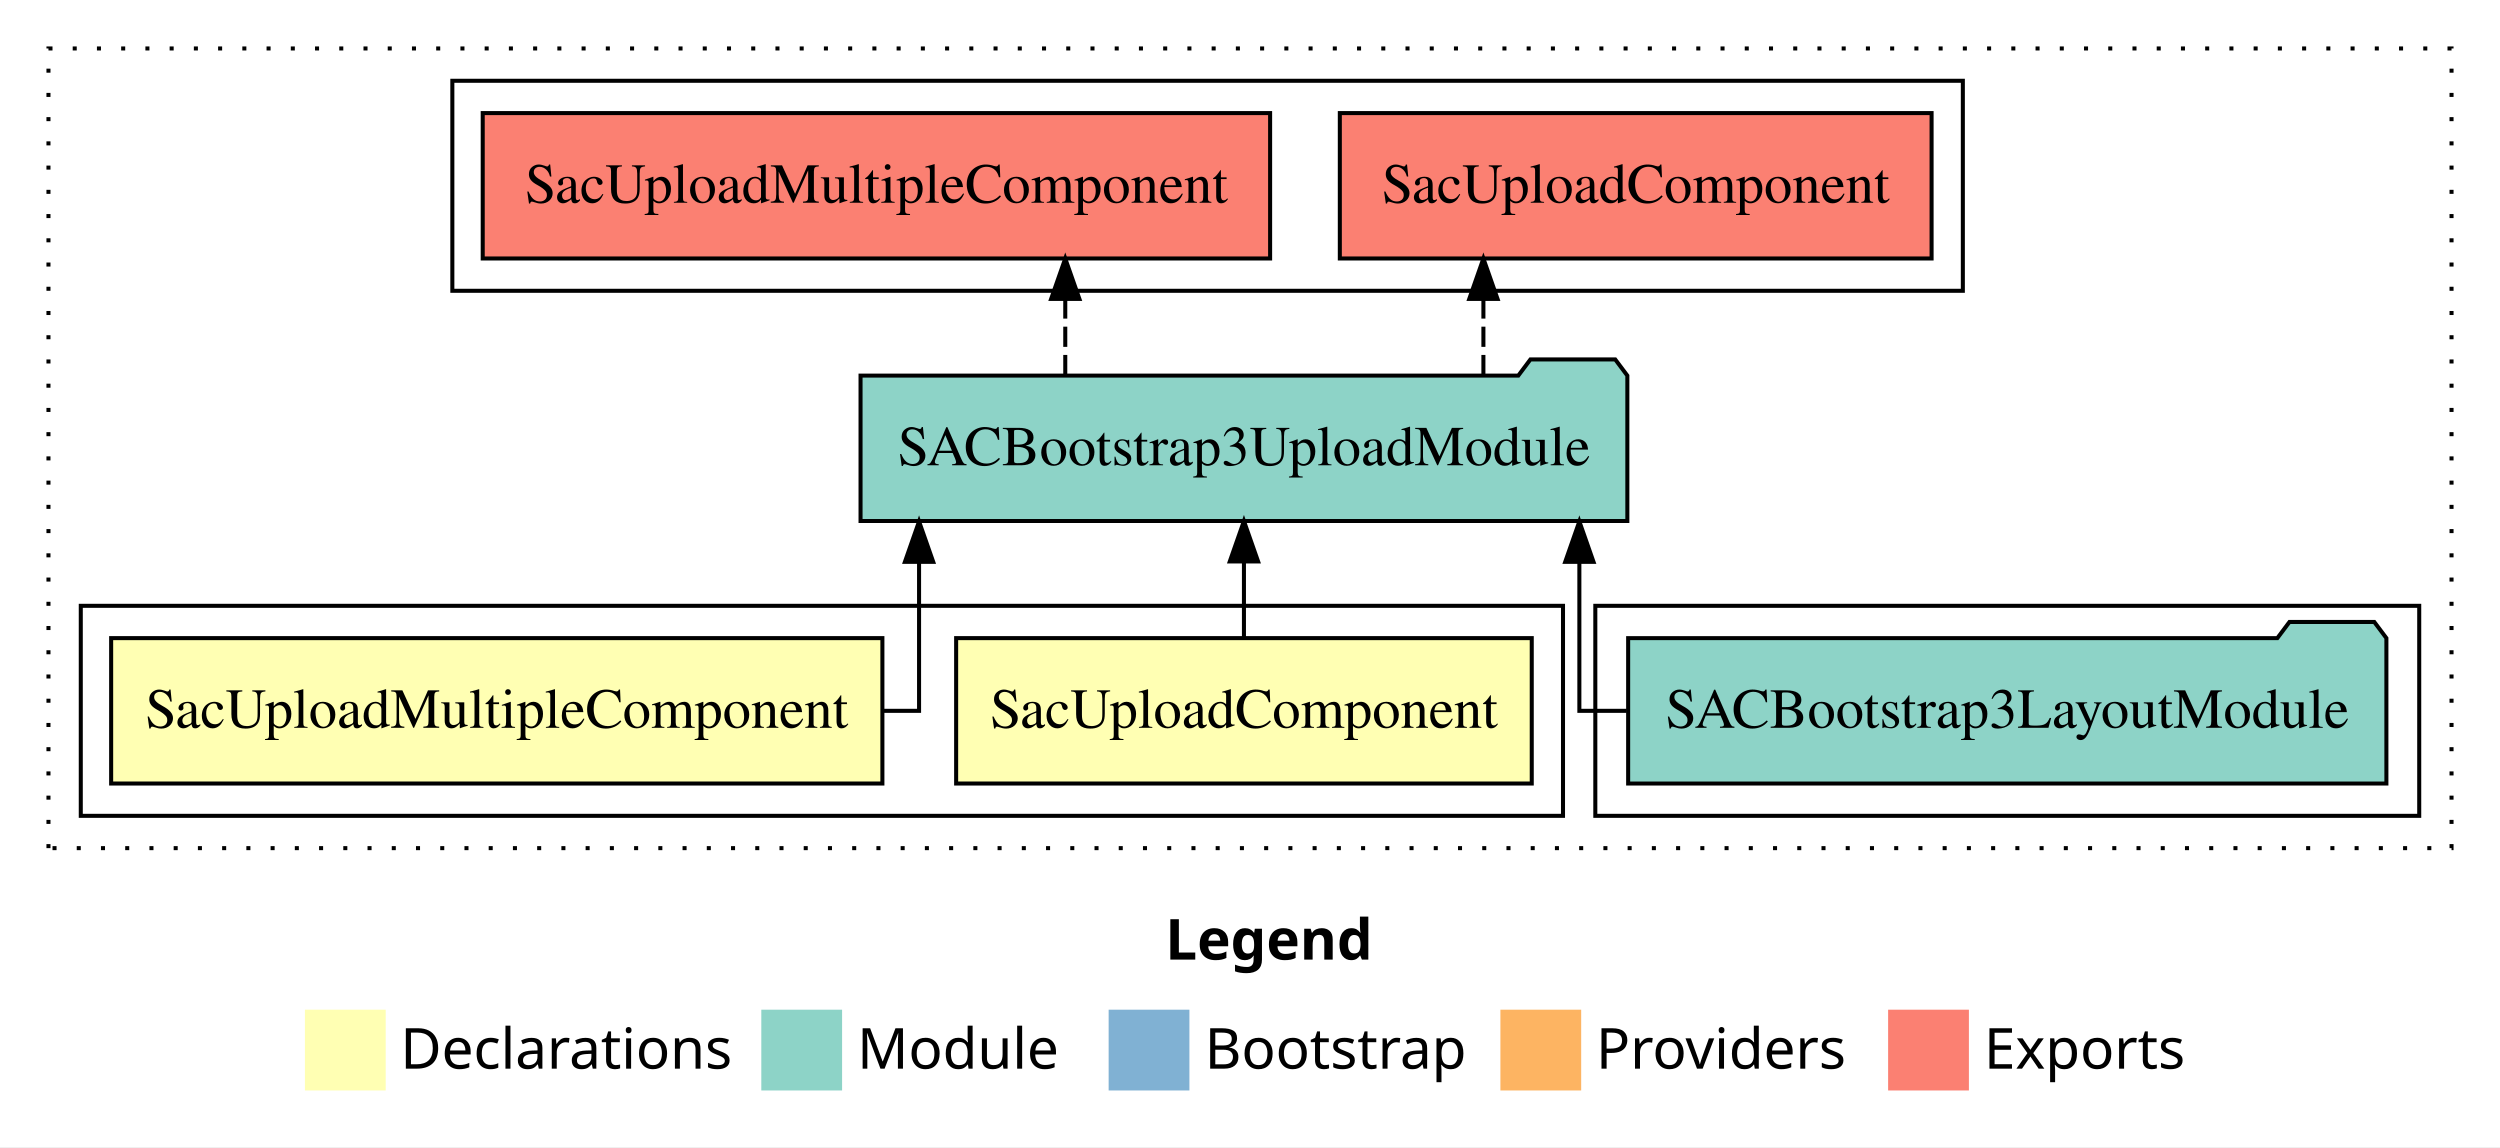
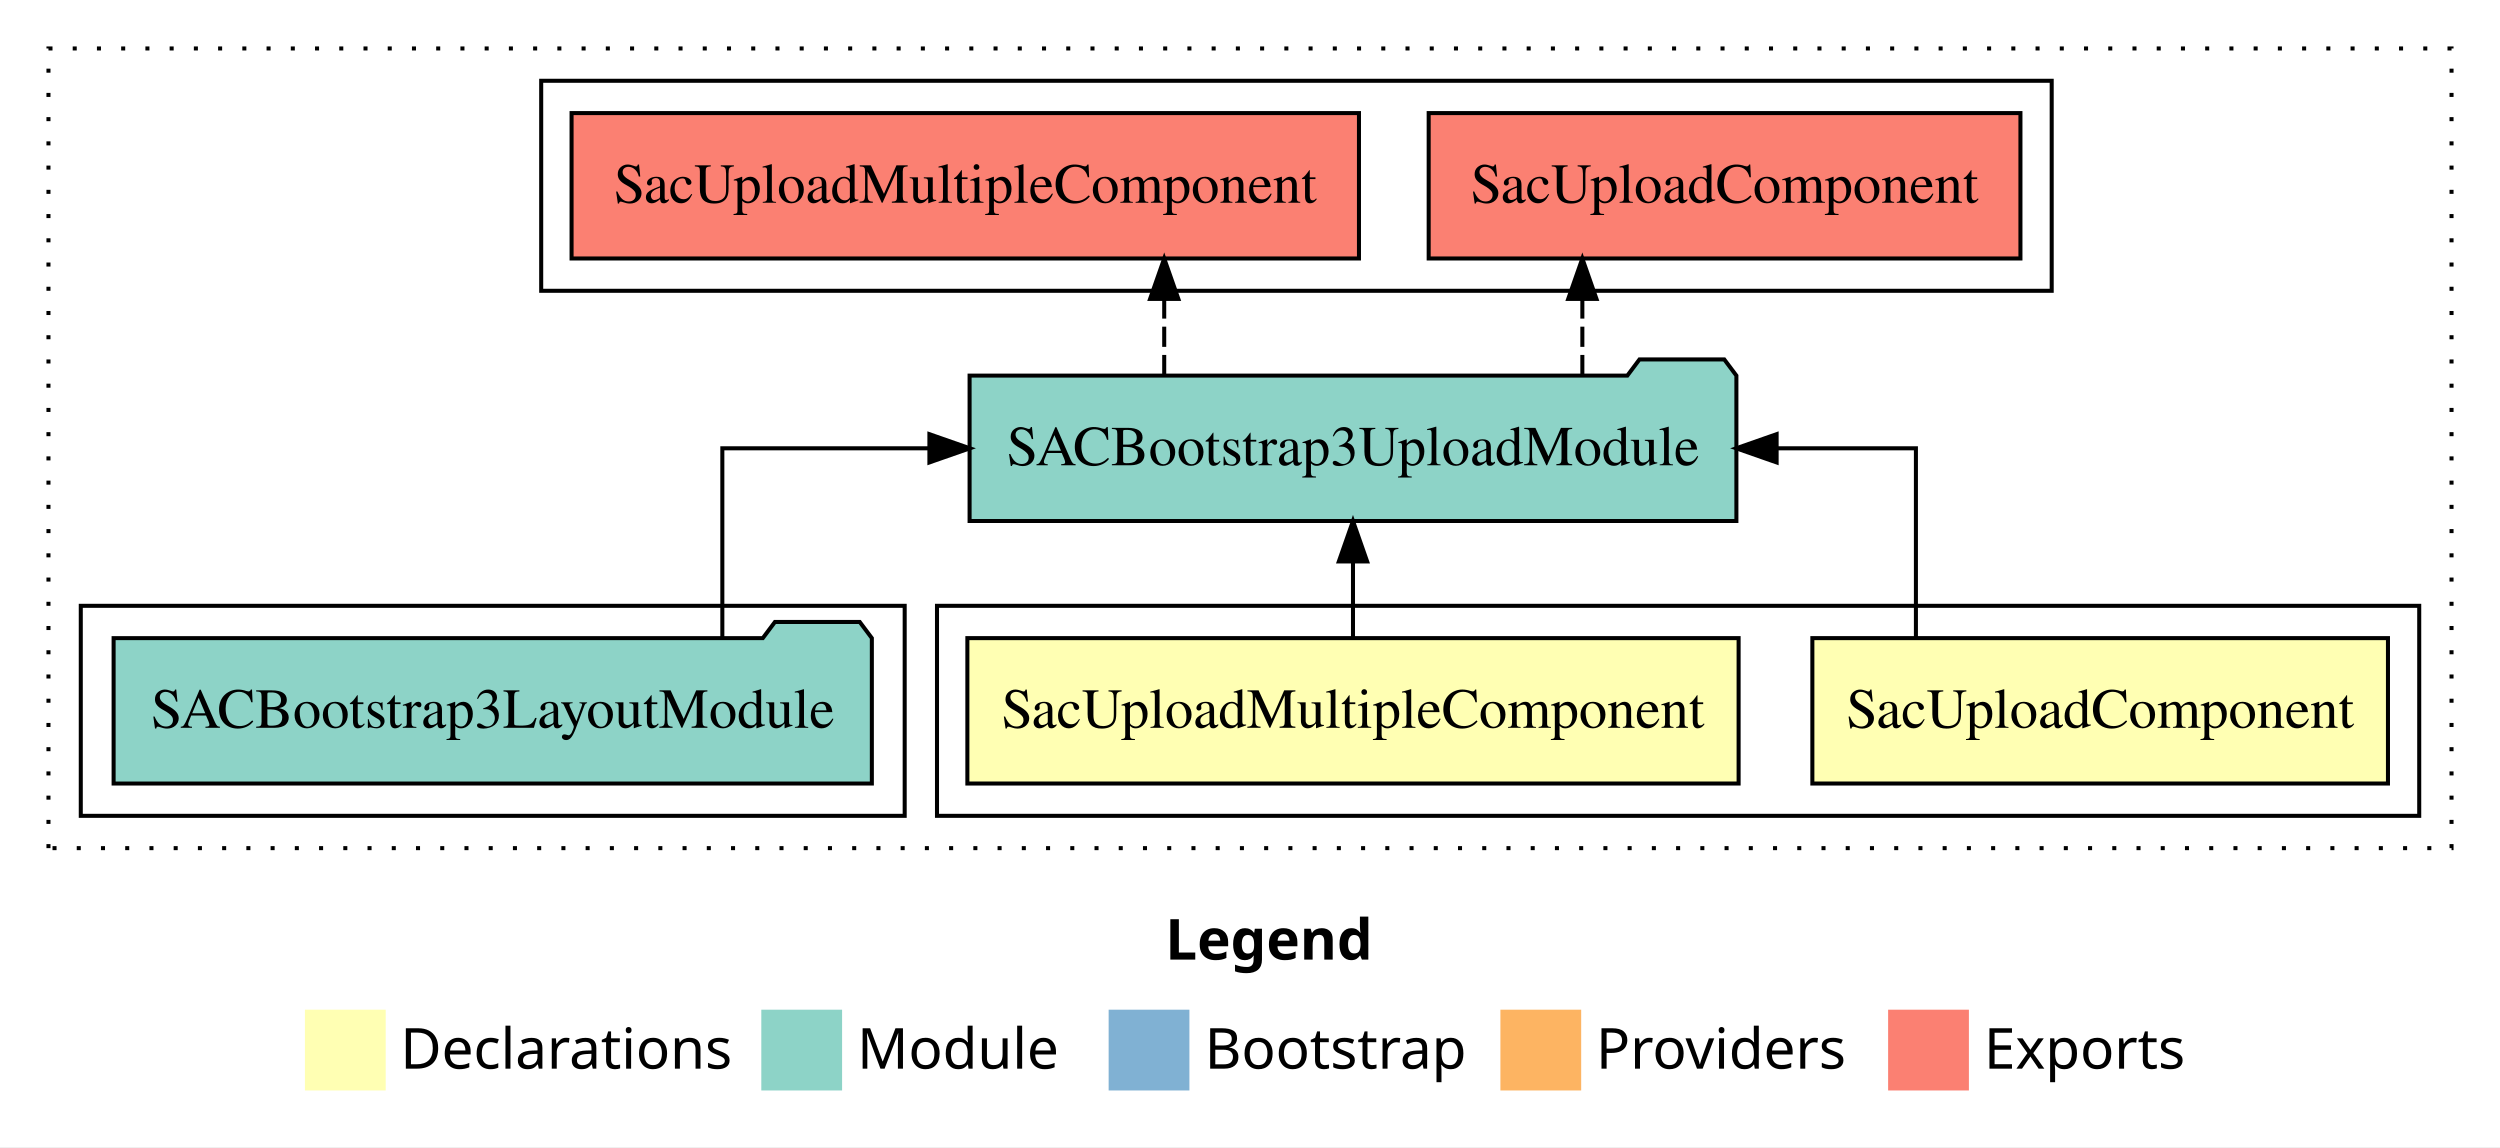
<svg xmlns="http://www.w3.org/2000/svg" width="619pt" height="284pt" viewBox="0.00 0.00 619.00 284.00">
  <g id="graph0" class="graph" transform="scale(1 1) rotate(0) translate(4 280)">
    <polygon fill="white" stroke="transparent" points="-4,4 -4,-280 615,-280 615,4 -4,4" />
    <text text-anchor="start" x="284.51" y="-42.4" font-family="Times-12" font-weight="bold" font-size="14.00">Legend</text>
    <polygon fill="#ffffb3" stroke="transparent" points="71.5,-10 71.5,-30 91.5,-30 91.5,-10 71.5,-10" />
    <text text-anchor="start" x="95.13" y="-15.4" font-family="Times-12" font-size="14.00">  Declarations</text>
    <polygon fill="#8dd3c7" stroke="transparent" points="184.5,-10 184.5,-30 204.5,-30 204.5,-10 184.5,-10" />
    <text text-anchor="start" x="208.23" y="-15.4" font-family="Times-12" font-size="14.00">  Module</text>
    <polygon fill="#80b1d3" stroke="transparent" points="270.5,-10 270.5,-30 290.5,-30 290.5,-10 270.5,-10" />
    <text text-anchor="start" x="294.28" y="-15.4" font-family="Times-12" font-size="14.00">  Bootstrap</text>
    <polygon fill="#fdb462" stroke="transparent" points="367.5,-10 367.5,-30 387.5,-30 387.5,-10 367.5,-10" />
    <text text-anchor="start" x="391.17" y="-15.4" font-family="Times-12" font-size="14.00">  Providers</text>
    <polygon fill="#fb8072" stroke="transparent" points="463.5,-10 463.5,-30 483.5,-30 483.5,-10 463.5,-10" />
    <text text-anchor="start" x="487.23" y="-15.4" font-family="Times-12" font-size="14.00">  Exports</text>
    <g id="clust1" class="cluster">
      <polygon fill="none" stroke="black" stroke-dasharray="1,5" points="8,-70 8,-268 603,-268 603,-70 8,-70" />
    </g>
+     <g id="clust2" class="cluster">
+       <polygon fill="none" stroke="black" points="228,-78 228,-130 595,-130 595,-78 228,-78" />
+     </g>
    <g id="clust5" class="cluster">
-       <polygon fill="none" stroke="black" points="391,-78 391,-130 595,-130 595,-78 391,-78" />
-     </g>
-     <g id="clust2" class="cluster">
-       <polygon fill="none" stroke="black" points="16,-78 16,-130 383,-130 383,-78 16,-78" />
+       <polygon fill="none" stroke="black" points="16,-78 16,-130 220,-130 220,-78 16,-78" />
    </g>
    <g id="clust6" class="cluster">
-       <polygon fill="none" stroke="black" points="108,-208 108,-260 482,-260 482,-208 108,-208" />
+       <polygon fill="none" stroke="black" points="130,-208 130,-260 504,-260 504,-208 130,-208" />
    </g>
    <g id="node1" class="node">
-       <polygon fill="#ffffb3" stroke="black" points="375.26,-122 232.74,-122 232.74,-86 375.26,-86 375.26,-122" />
-       <text text-anchor="middle" x="304" y="-99.8" font-family="Times,serif" font-size="14.00">SacUploadComponent</text>
+       <polygon fill="#ffffb3" stroke="black" points="587.26,-122 444.74,-122 444.74,-86 587.26,-86 587.26,-122" />
+       <text text-anchor="middle" x="516" y="-99.8" font-family="Times,serif" font-size="14.00">SacUploadComponent</text>
    </g>
    <g id="node3" class="node">
-       <polygon fill="#8dd3c7" stroke="black" points="398.93,-187 395.93,-191 374.93,-191 371.93,-187 209.07,-187 209.07,-151 398.93,-151 398.93,-187" />
-       <text text-anchor="middle" x="304" y="-164.8" font-family="Times,serif" font-size="14.00">SACBootstrap3UploadModule</text>
+       <polygon fill="#8dd3c7" stroke="black" points="425.93,-187 422.93,-191 401.93,-191 398.93,-187 236.07,-187 236.07,-151 425.93,-151 425.93,-187" />
+       <text text-anchor="middle" x="331" y="-164.8" font-family="Times,serif" font-size="14.00">SACBootstrap3UploadModule</text>
    </g>
    <g id="edge1" class="edge">
-       <path fill="none" stroke="black" d="M304,-122.11C304,-122.11 304,-140.99 304,-140.99" />
-       <polygon fill="black" stroke="black" points="300.5,-140.99 304,-150.99 307.5,-140.99 300.5,-140.99" />
+       <path fill="none" stroke="black" d="M470.38,-122.11C470.38,-141.34 470.38,-169 470.38,-169 470.38,-169 435.89,-169 435.89,-169" />
+       <polygon fill="black" stroke="black" points="435.89,-165.5 425.89,-169 435.89,-172.5 435.89,-165.5" />
    </g>
    <g id="node2" class="node">
-       <polygon fill="#ffffb3" stroke="black" points="214.48,-122 23.52,-122 23.52,-86 214.48,-86 214.48,-122" />
-       <text text-anchor="middle" x="119" y="-99.8" font-family="Times,serif" font-size="14.00">SacUploadMultipleComponent</text>
+       <polygon fill="#ffffb3" stroke="black" points="426.48,-122 235.52,-122 235.52,-86 426.48,-86 426.48,-122" />
+       <text text-anchor="middle" x="331" y="-99.8" font-family="Times,serif" font-size="14.00">SacUploadMultipleComponent</text>
    </g>
    <g id="edge2" class="edge">
-       <path fill="none" stroke="black" d="M214.64,-104C220.18,-104 223.56,-104 223.56,-104 223.56,-104 223.56,-140.89 223.56,-140.89" />
-       <polygon fill="black" stroke="black" points="220.06,-140.89 223.56,-150.89 227.06,-140.89 220.06,-140.89" />
+       <path fill="none" stroke="black" d="M331,-122.11C331,-122.11 331,-140.99 331,-140.99" />
+       <polygon fill="black" stroke="black" points="327.5,-140.99 331,-150.99 334.5,-140.99 327.5,-140.99" />
    </g>
    <g id="node5" class="node">
-       <polygon fill="#fb8072" stroke="black" points="474.26,-252 327.74,-252 327.74,-216 474.26,-216 474.26,-252" />
-       <text text-anchor="middle" x="401" y="-229.8" font-family="Times,serif" font-size="14.00">SacUploadComponent </text>
+       <polygon fill="#fb8072" stroke="black" points="496.26,-252 349.74,-252 349.74,-216 496.26,-216 496.26,-252" />
+       <text text-anchor="middle" x="423" y="-229.8" font-family="Times,serif" font-size="14.00">SacUploadComponent </text>
    </g>
    <g id="edge4" class="edge">
-       <path fill="none" stroke="black" stroke-dasharray="5,2" d="M363.29,-187.11C363.29,-187.11 363.29,-205.99 363.29,-205.99" />
-       <polygon fill="black" stroke="black" points="359.79,-205.99 363.29,-215.99 366.79,-205.99 359.79,-205.99" />
+       <path fill="none" stroke="black" stroke-dasharray="5,2" d="M387.79,-187.11C387.79,-187.11 387.79,-205.99 387.79,-205.99" />
+       <polygon fill="black" stroke="black" points="384.29,-205.99 387.79,-215.99 391.29,-205.99 384.29,-205.99" />
    </g>
    <g id="node6" class="node">
-       <polygon fill="#fb8072" stroke="black" points="310.48,-252 115.52,-252 115.52,-216 310.48,-216 310.48,-252" />
-       <text text-anchor="middle" x="213" y="-229.8" font-family="Times,serif" font-size="14.00">SacUploadMultipleComponent </text>
+       <polygon fill="#fb8072" stroke="black" points="332.48,-252 137.52,-252 137.52,-216 332.48,-216 332.48,-252" />
+       <text text-anchor="middle" x="235" y="-229.8" font-family="Times,serif" font-size="14.00">SacUploadMultipleComponent </text>
    </g>
    <g id="edge5" class="edge">
-       <path fill="none" stroke="black" stroke-dasharray="5,2" d="M259.76,-187.11C259.76,-187.11 259.76,-205.99 259.76,-205.99" />
-       <polygon fill="black" stroke="black" points="256.26,-205.99 259.76,-215.99 263.26,-205.99 256.26,-205.99" />
+       <path fill="none" stroke="black" stroke-dasharray="5,2" d="M284.26,-187.11C284.26,-187.11 284.26,-205.99 284.26,-205.99" />
+       <polygon fill="black" stroke="black" points="280.76,-205.99 284.26,-215.99 287.76,-205.99 280.76,-205.99" />
    </g>
    <g id="node4" class="node">
-       <polygon fill="#8dd3c7" stroke="black" points="586.87,-122 583.87,-126 562.87,-126 559.87,-122 399.13,-122 399.13,-86 586.87,-86 586.87,-122" />
-       <text text-anchor="middle" x="493" y="-99.8" font-family="Times,serif" font-size="14.00">SACBootstrap3LayoutModule</text>
+       <polygon fill="#8dd3c7" stroke="black" points="211.87,-122 208.87,-126 187.87,-126 184.87,-122 24.13,-122 24.13,-86 211.87,-86 211.87,-122" />
+       <text text-anchor="middle" x="118" y="-99.8" font-family="Times,serif" font-size="14.00">SACBootstrap3LayoutModule</text>
    </g>
    <g id="edge3" class="edge">
-       <path fill="none" stroke="black" d="M398.79,-104C391.59,-104 387.05,-104 387.05,-104 387.05,-104 387.05,-140.89 387.05,-140.89" />
-       <polygon fill="black" stroke="black" points="383.55,-140.89 387.05,-150.89 390.55,-140.89 383.55,-140.89" />
+       <path fill="none" stroke="black" d="M174.85,-122.11C174.85,-141.34 174.85,-169 174.85,-169 174.85,-169 226.12,-169 226.12,-169" />
+       <polygon fill="black" stroke="black" points="226.12,-172.5 236.12,-169 226.12,-165.5 226.12,-172.5" />
    </g>
  </g>
</svg>
